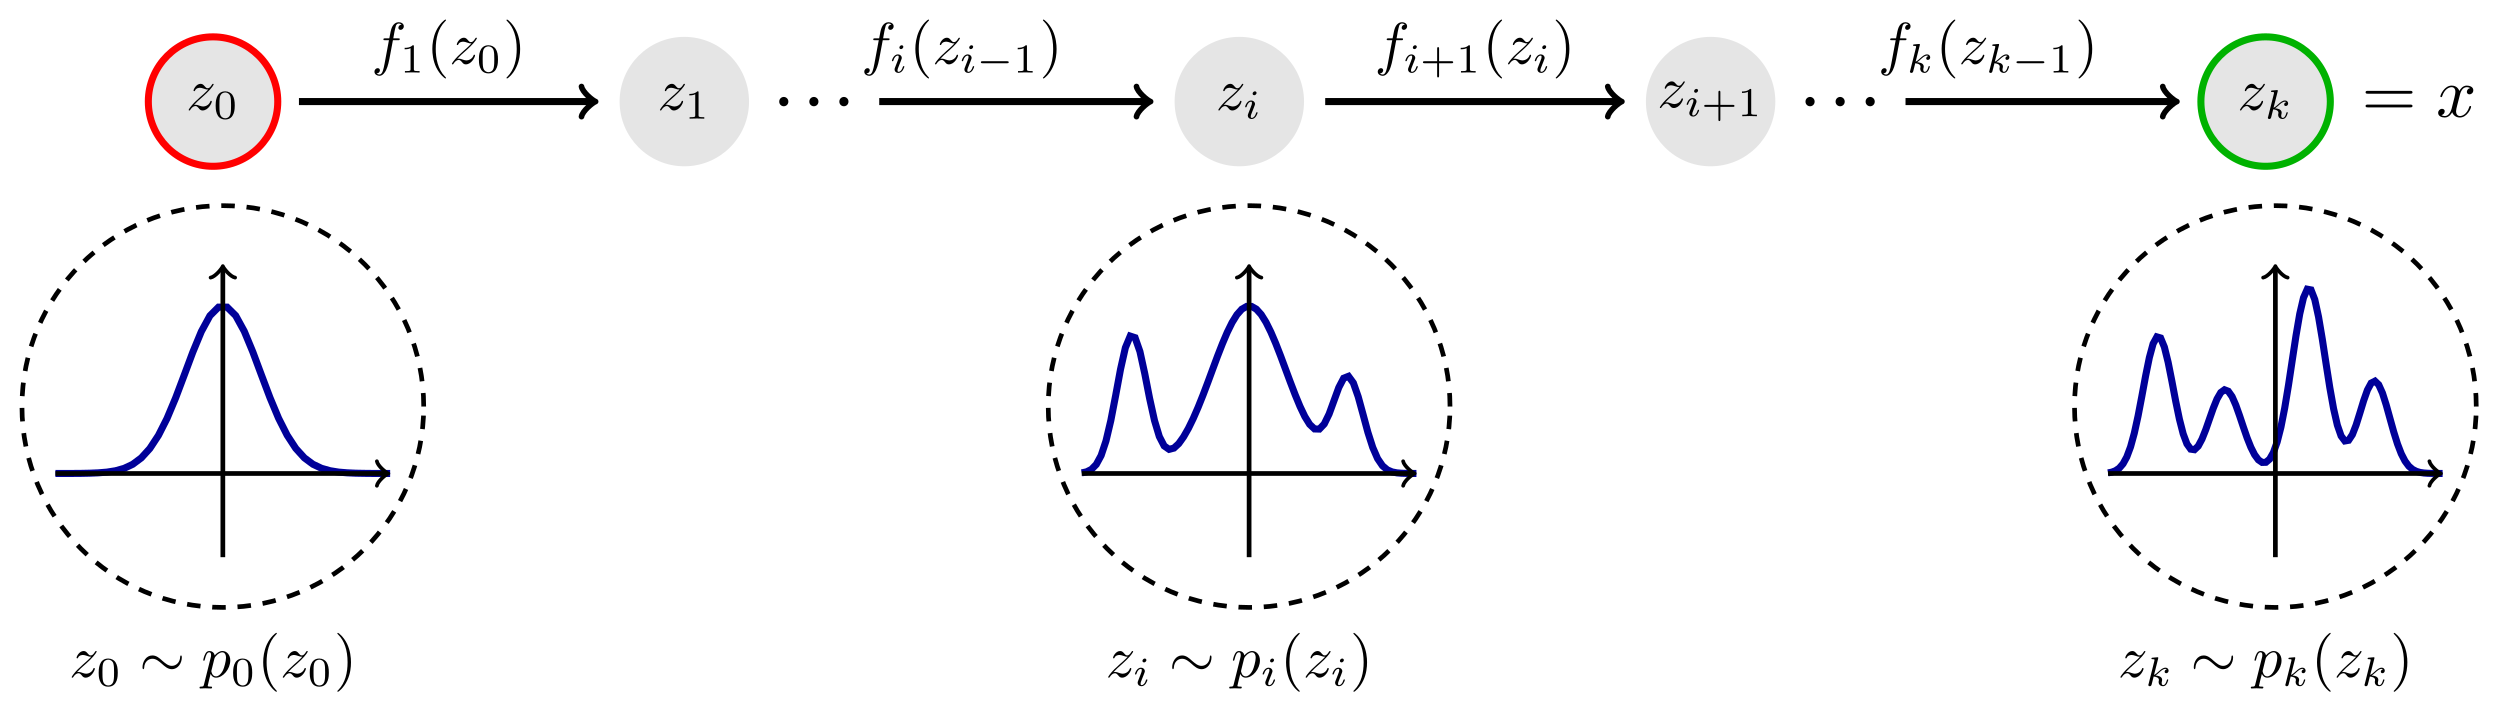
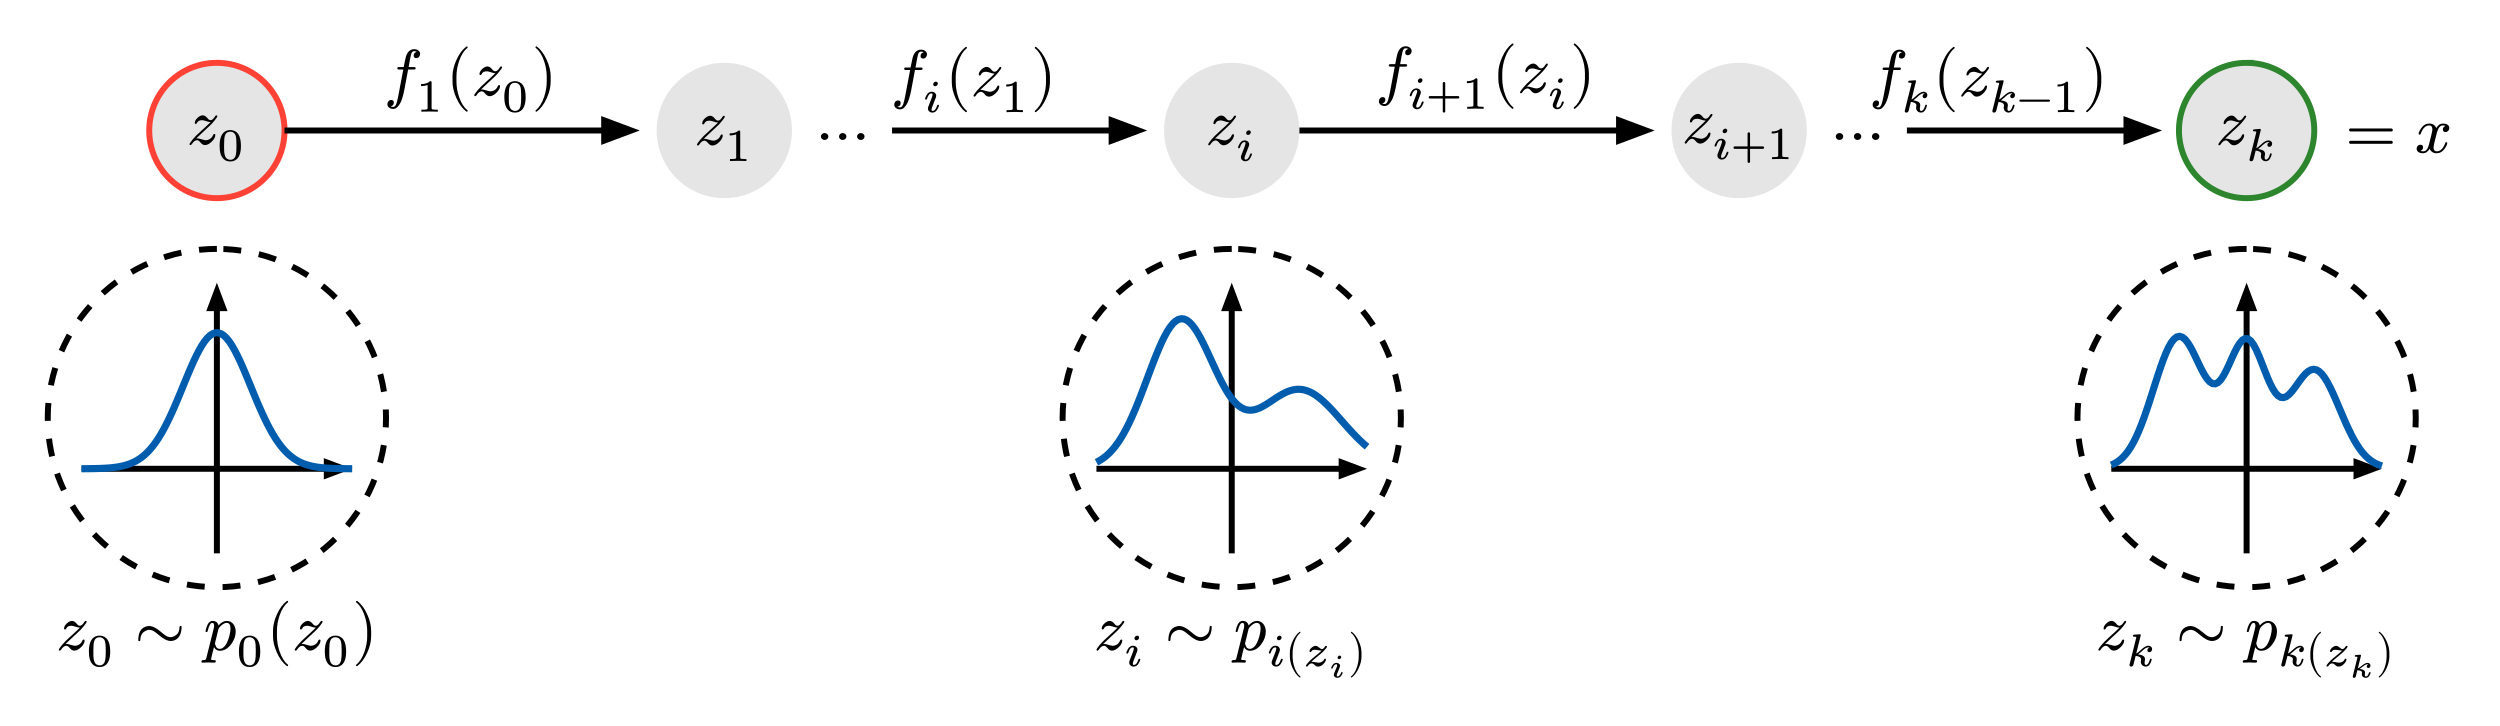
- <svg xmlns="http://www.w3.org/2000/svg" xmlns:xlink="http://www.w3.org/1999/xlink" height="160.609" viewBox="0 0 423.341 120.457" width="564.455">
-   <symbol id="a" overflow="visible">
-     <path d="m1.328-.828c.531-.578.828-.828 1.188-1.14 0 0 .609-.532.968-.891.954-.922 1.172-1.407 1.172-1.454 0-.093-.093-.093-.11-.093-.077 0-.093.015-.155.11-.297.484-.5.64-.735.64-.25 0-.36-.156-.515-.328-.188-.22-.36-.422-.688-.422-.75 0-1.203.922-1.203 1.14 0 .047.031.11.11.11.093 0 .109-.047.14-.11.188-.468.766-.468.844-.468.203 0 .39.062.625.14.406.156.515.156.765.156-.359.422-1.187 1.141-1.375 1.297l-.906.844c-.672.672-1.031 1.234-1.031 1.313 0 .093.11.093.125.093.078.001.093-.015.156-.125.235-.359.531-.625.86-.625.218 0 .328.094.578.375.156.22.343.375.625.375 1 0 1.578-1.265 1.578-1.53 0-.048-.047-.11-.125-.11-.094 0-.11.062-.14.14-.235.641-.876.829-1.204.829-.188 0-.375-.063-.578-.125-.344-.125-.5-.172-.703-.172-.016 0-.172 0-.266.03zm0 0" />
-   </symbol>
-   <symbol id="b" overflow="visible">
-     <path d="m3.656-3.984h.86c.203 0 .296 0 .296-.204 0-.109-.093-.109-.265-.109h-.828l.203-1.14c.047-.204.187-.907.25-1.032.078-.187.25-.343.469-.343.03 0 .296 0 .484.187a.557.557 0 0 0 -.547.531c0 .235.188.36.375.36.266 0 .547-.235.547-.61 0-.453-.453-.687-.86-.687-.343 0-.968.187-1.265 1.172-.063.203-.094.312-.328 1.562h-.688c-.203 0-.312 0-.312.188 0 .125.094.125.281.125h.656l-.734 3.937c-.188.969-.36 1.875-.875 1.875-.047 0-.281 0-.484-.187.468-.032.562-.391.562-.532 0-.234-.187-.359-.375-.359-.266 0-.547.234-.547.61 0 .437.438.687.844.687.547 0 .953-.594 1.125-.969.328-.625.547-1.828.563-1.906zm0 0" />
-   </symbol>
-   <symbol id="c" overflow="visible">
-     <path d="m.453 1.219c-.078.343-.11.406-.547.406-.11 0-.218 0-.218.188 0 .078.046.125.124.125.266 0 .563-.032.829-.032.343 0 .671.032 1 .032.046 0 .171 0 .171-.204 0-.109-.093-.109-.234-.109-.5 0-.5-.063-.5-.156 0-.125.422-1.75.484-2 .125.297.407.64.922.64 1.157 0 2.407-1.453 2.407-2.921 0-.938-.579-1.594-1.329-1.594-.5 0-.984.36-1.312.75-.094-.547-.531-.75-.89-.75-.47 0-.657.39-.735.562-.188.344-.313.938-.313.969 0 .11.094.11.11.11.11 0 .11-.016.172-.235.172-.703.375-1.188.734-1.188.172 0 .313.079.313.454 0 .234-.032.343-.079.515zm1.75-4.328c.063-.266.344-.547.516-.704.36-.296.64-.374.812-.374.39 0 .64.343.64.937s-.327 1.734-.515 2.11c-.344.702-.812 1.03-1.187 1.03-.656 0-.781-.828-.781-.89 0-.016 0-.031.03-.156zm0 0" />
-   </symbol>
-   <symbol id="d" overflow="visible">
-     <path d="m3.594-2.219c0-.765-.094-1.328-.406-1.812-.22-.313-.657-.594-1.204-.594-1.624 0-1.624 1.906-1.624 2.406s0 2.36 1.625 2.36c1.61 0 1.61-1.86 1.61-2.36zm-1.61 2.156c-.328 0-.75-.187-.89-.75-.094-.406-.094-.983-.094-1.5 0-.515 0-1.046.094-1.421.156-.547.593-.704.89-.704.375 0 .735.235.86.641.11.375.125.875.125 1.485 0 .515 0 1.03-.094 1.468-.14.64-.61.781-.89.781zm0 0" />
-   </symbol>
-   <symbol id="e" overflow="visible">
-     <path d="m2.328-4.438c0-.187 0-.187-.203-.187-.453.438-1.078.438-1.36.438v.25c.157 0 .626 0 1-.188v3.547c0 .234 0 .328-.687.328h-.266v.25c.125 0 .985-.031 1.235-.031.219 0 1.094.031 1.25.031v-.25h-.267c-.703 0-.703-.094-.703-.328zm0 0" />
-   </symbol>
-   <symbol id="f" overflow="visible">
-     <path d="m3.219-1.578h2.14c.094 0 .25 0 .25-.156 0-.188-.156-.188-.25-.188h-2.139v-2.14c0-.079 0-.25-.156-.25-.172 0-.172.156-.172.25v2.14h-2.142c-.094 0-.266 0-.266.172s.157.172.266.172h2.14v2.14c0 .094 0 .266.157.266.172 0 .172-.172.172-.265zm0 0" />
-   </symbol>
-   <symbol id="g" overflow="visible">
-     <path d="m3.297 2.39c0-.03 0-.046-.172-.218-1.234-1.25-1.563-3.14-1.563-4.672 0-1.734.375-3.469 1.61-4.703.125-.125.125-.14.125-.172 0-.078-.031-.11-.094-.11-.11 0-1 .688-1.594 1.954-.499 1.093-.625 2.203-.625 3.031 0 .781.11 1.984.657 3.125.609 1.219 1.453 1.875 1.562 1.875.063 0 .094-.031.094-.11zm0 0" />
-   </symbol>
-   <symbol id="h" overflow="visible">
-     <path d="m2.875-2.5c0-.766-.11-1.969-.656-3.11-.594-1.217-1.453-1.873-1.547-1.873a.107.107 0 0 0 -.11.109c0 .031 0 .047.188.234.984.985 1.547 2.563 1.547 4.641 0 1.719-.36 3.469-1.594 4.719-.14.125-.14.14-.14.172 0 .062.046.109.109.109.094 0 1-.688 1.578-1.953.516-1.094.625-2.203.625-3.047zm0 0" />
-   </symbol>
-   <symbol id="i" overflow="visible">
-     <path d="m2.266-4.36a.276.276 0 0 0 -.282-.265c-.187 0-.39.188-.39.39 0 .11.078.266.281.266.188 0 .39-.203.39-.39zm-1.422 3.549c-.031.091-.064.17-.064.295 0 .329.266.579.656.579.688 0 1-.954 1-1.063 0-.094-.093-.094-.109-.094-.094 0-.11.047-.14.125-.157.563-.454.844-.735.844-.14 0-.172-.094-.172-.25s.047-.281.11-.438c.078-.187.156-.375.218-.562.063-.172.329-.797.344-.89a.5.5 0 0 0 .048-.221c0-.328-.281-.593-.656-.593-.704.001-1.016.954-1.016 1.079 0 .078.094.078.125.078.094 0 .094-.031.125-.11.172-.593.485-.843.735-.843.109 0 .171.047.171.234 0 .172-.03.266-.203.704zm0 0" />
-   </symbol>
-   <symbol id="j" overflow="visible">
-     <path d="m2.188-4.625c0-.016.015-.11.015-.11 0-.046-.015-.109-.11-.109-.14 0-.718.063-.89.078-.047 0-.156.016-.156.157 0 .093.11.093.187.093.329 0 .329.063.329.11s-.016.093-.016.156l-.984 3.938c-.047.124-.047.14-.047.156 0 .11.093.218.25.218.187 0 .265-.124.312-.28.016-.032.313-1.266.344-1.36.5.047.89.219.89.578 0 .031 0 .063-.015.14-.031.094-.031.141-.031.22 0 .484.406.703.75.703.671 0 .875-1.047.875-1.063 0-.094-.079-.094-.11-.094-.094 0-.11.047-.14.172-.079.297-.266.797-.61.797-.187 0-.25-.172-.25-.36 0-.124 0-.14.047-.312a.724.724 0 0 0 .031-.219c0-.625-.828-.718-1.125-.734.204-.125.454-.36.579-.469.359-.328.703-.656 1.093-.656.078 0 .172.016.235.094a.396.396 0 0 0 -.36.39c0 .141.11.25.266.25.203 0 .406-.156.406-.437a.5.5 0 0 0 -.531-.5c-.406 0-.766.297-1.125.625-.297.265-.516.484-.813.61zm0 0" />
-   </symbol>
-   <symbol id="k" overflow="visible">
-     <path d="m2.36-.781a.784.784 0 0 0 -.782-.781.78.78 0 0 0 -.766.78.774.774 0 1 0 1.547 0zm0 0" />
-   </symbol>
-   <symbol id="l" overflow="visible">
-     <path d="m5.188-1.578c.109 0 .28 0 .28-.156 0-.188-.171-.188-.28-.188h-4.158c-.11 0-.281 0-.281.172s.156.172.281.172zm0 0" />
-   </symbol>
-   <symbol id="m" overflow="visible">
-     <path d="m8.219-3.906c.172 0 .406 0 .406-.235 0-.25-.234-.25-.406-.25h-7.156c-.172 0-.391 0-.391.25 0 .235.219.235.406.235zm0 2.312c.172 0 .406 0 .406-.234s-.234-.234-.406-.234h-7.14c-.188 0-.407 0-.407.234s.219.234.39.234zm0 0" />
-   </symbol>
-   <symbol id="n" overflow="visible">
-     <path d="m4-3.61c.063-.312.344-1.406 1.172-1.406.062 0 .344 0 .594.157a.678.678 0 0 0 -.563.64c0 .188.125.422.453.422.266 0 .64-.219.64-.703 0-.61-.702-.781-1.109-.781-.687 0-1.109.625-1.25.906-.296-.781-.953-.906-1.296-.906-1.235 0-1.922 1.547-1.922 1.843 0 .11.125.11.14.11.094 0 .125-.016.157-.125.406-1.266 1.203-1.563 1.609-1.563.219 0 .64.11.64.797 0 .375-.203 1.172-.64 2.844-.203.734-.61 1.25-1.14 1.25-.079 0-.344 0-.594-.156.296-.063.562-.313.562-.656 0-.313-.266-.407-.453-.407-.36 0-.656.297-.656.688 0 .547.594.781 1.125.781.797 0 1.218-.828 1.25-.906.156.453.578.906 1.297.906 1.234 0 1.906-1.531 1.906-1.828 0-.125-.094-.125-.14-.125-.11 0-.126.047-.157.125-.39 1.281-1.203 1.578-1.578 1.578-.469 0-.672-.39-.672-.797 0-.265.078-.531.203-1.047zm0 0" />
-   </symbol>
-   <symbol id="o" overflow="visible">
-     <path d="m7.203-3.328c0-.219-.062-.328-.14-.328-.047 0-.141.078-.141.265-.047.954-.703 1.5-1.406 1.5-.625 0-1.094-.421-1.594-.843-.5-.47-1.016-.922-1.703-.922-1.078 0-1.672 1.094-1.672 2 0 .328.125.328.14.328.11 0 .141-.203.141-.234.047-1.094.781-1.532 1.39-1.532.626 0 1.11.422 1.595.844.515.469 1.03.922 1.703.922 1.093 0 1.687-1.094 1.687-2zm0 0" />
-   </symbol>
-   <clipPath id="p">
-     <path d="m340 23h83.34v92h-83.34zm0 0" />
-   </clipPath>
-   <clipPath id="q">
-     <path d="m340 32h83.34v66h-83.34zm0 0" />
-   </clipPath>
-   <path d="m10.96.002c0 6.05-4.906 10.957-10.96 10.957-6.052 0-10.958-4.906-10.958-10.957 0-6.055 4.906-10.962 10.958-10.962 6.054 0 10.96 4.907 10.96 10.96zm0 0" fill="#e5e5e5" stroke="#f00" stroke-miterlimit="10" stroke-width="1.196" transform="matrix(1 0 0 -1 36.075 17.201)" />
-   <use x="31.523" xlink:href="#a" y="18.599" />
-   <use x="36.157" xlink:href="#d" y="20.093" />
-   <path d="m126.84 17.2c0-6.052-4.906-10.958-10.957-10.958-6.055 0-10.961 4.906-10.961 10.957 0 6.055 4.906 10.961 10.96 10.961 6.052 0 10.958-4.906 10.958-10.96zm0 0" fill="#e5e5e5" />
-   <use x="111.33" xlink:href="#a" y="18.599" />
-   <use x="115.963" xlink:href="#e" y="20.093" />
-   <path d="m14.546.002h49.758" fill="none" stroke="#000" stroke-miterlimit="10" stroke-width="1.196" transform="matrix(1 0 0 -1 36.075 17.201)" />
-   <path d="m-1.911 2.549c.156-.953 1.91-2.391 2.39-2.547-.479-.16-2.234-1.598-2.389-2.552" style="fill:none;stroke-width:.956;stroke-linecap:round;stroke-linejoin:round;stroke:#000;stroke-miterlimit:10" transform="matrix(1 0 0 -1 100.38 17.201)" />
-   <use x="62.879" xlink:href="#b" y="10.792" />
-   <use x="67.756" xlink:href="#e" y="12.287" />
-   <use x="72.226" xlink:href="#g" y="10.792" />
-   <use x="76.1" xlink:href="#a" y="10.792" />
-   <use x="80.733" xlink:href="#d" y="12.287" />
-   <use x="85.202" xlink:href="#h" y="10.792" />
-   <path d="m220.82 17.2c0-6.052-4.906-10.958-10.957-10.958-6.054 0-10.96 4.906-10.96 10.957 0 6.055 4.906 10.961 10.96 10.961 6.051 0 10.957-4.906 10.957-10.96zm0 0" fill="#e5e5e5" />
-   <use x="205.885" xlink:href="#a" y="18.599" />
-   <use x="210.518" xlink:href="#i" y="20.093" />
-   <path d="m300.629 17.2c0-6.052-4.906-10.958-10.957-10.958-6.055 0-10.961 4.906-10.961 10.957 0 6.055 4.906 10.961 10.96 10.961 6.052 0 10.958-4.906 10.958-10.96zm0 0" fill="#e5e5e5" />
-   <use x="280.648" xlink:href="#a" y="18.184" />
-   <use x="285.281" xlink:href="#i" y="19.678" />
-   <g>
-     <use x="288.1" xlink:href="#f" y="19.678" />
-     <use x="294.216" xlink:href="#e" y="19.678" />
-   </g>
-   <path d="m188.331.002h49.762" fill="none" stroke="#000" stroke-miterlimit="10" stroke-width="1.196" transform="matrix(1 0 0 -1 36.075 17.201)" />
-   <path d="m-1.914 2.549c.16-.953 1.914-2.391 2.39-2.547-.476-.16-2.229-1.598-2.389-2.552" style="fill:none;stroke-width:.956;stroke-linecap:round;stroke-linejoin:round;stroke:#000;stroke-miterlimit:10" transform="matrix(1 0 0 -1 274.168 17.201)" />
-   <use x="232.773" xlink:href="#b" y="10.792" />
-   <use x="237.651" xlink:href="#i" y="12.287" />
-   <g>
-     <use x="240.469" xlink:href="#f" y="12.287" />
-     <use x="246.585" xlink:href="#e" y="12.287" />
-   </g>
-   <use x="251.055" xlink:href="#g" y="10.792" />
-   <use x="254.929" xlink:href="#a" y="10.792" />
-   <use x="259.562" xlink:href="#i" y="12.287" />
-   <use x="262.879" xlink:href="#h" y="10.792" />
-   <path d="m112.812.002h45.472" fill="none" stroke="#000" stroke-miterlimit="10" stroke-width="1.196" transform="matrix(1 0 0 -1 36.075 17.201)" />
-   <path d="m-1.912 2.549c.16-.953 1.91-2.391 2.39-2.547-.48-.16-2.23-1.598-2.39-2.551" style="fill:none;stroke-width:.956;stroke-linecap:round;stroke-linejoin:round;stroke:#000;stroke-miterlimit:10" transform="matrix(1 0 0 -1 194.361 17.201)" />
-   <use x="131.138" xlink:href="#k" y="17.976" />
-   <use x="136.233" xlink:href="#k" y="17.976" />
-   <use x="141.318" xlink:href="#k" y="17.976" />
-   <use x="145.825" xlink:href="#b" y="10.792" />
-   <use x="150.703" xlink:href="#i" y="12.287" />
-   <use x="154.019" xlink:href="#g" y="10.792" />
-   <use x="157.894" xlink:href="#a" y="10.792" />
-   <use x="162.527" xlink:href="#i" y="12.287" />
-   <use x="165.346" xlink:href="#l" y="12.287" />
-   <use x="171.572" xlink:href="#e" y="12.287" />
-   <use x="176.042" xlink:href="#h" y="10.792" />
-   <path d="m358.534.002c0 6.05-4.906 10.957-10.957 10.957-6.054 0-10.96-4.906-10.96-10.957 0-6.055 4.906-10.961 10.96-10.961 6.051 0 10.957 4.906 10.957 10.96zm0 0" fill="#e5e5e5" stroke="#00b200" stroke-miterlimit="10" stroke-width="1.196" transform="matrix(1 0 0 -1 36.075 17.201)" />
-   <use x="378.878" xlink:href="#a" y="18.599" />
-   <use x="383.512" xlink:href="#j" y="20.093" />
-   <path d="m286.6.002h45.473" fill="none" stroke="#000" stroke-miterlimit="10" stroke-width="1.196" transform="matrix(1 0 0 -1 36.075 17.201)" />
-   <path d="m-1.915 2.549c.16-.953 1.915-2.391 2.395-2.547-.48-.16-2.234-1.598-2.395-2.552" style="fill:none;stroke-width:.956;stroke-linecap:round;stroke-linejoin:round;stroke:#000;stroke-miterlimit:10" transform="matrix(1 0 0 -1 368.149 17.201)" />
-   <use x="304.924" xlink:href="#k" y="17.976" />
-   <use x="310.019" xlink:href="#k" y="17.976" />
-   <use x="315.104" xlink:href="#k" y="17.976" />
-   <use x="318.026" xlink:href="#b" y="10.792" />
-   <use x="322.903" xlink:href="#j" y="12.287" />
-   <use x="327.805" xlink:href="#g" y="10.792" />
-   <use x="331.679" xlink:href="#a" y="10.792" />
-   <use x="336.313" xlink:href="#j" y="12.287" />
-   <use x="340.716" xlink:href="#l" y="12.287" />
-   <use x="346.943" xlink:href="#e" y="12.287" />
-   <use x="351.412" xlink:href="#h" y="10.792" />
-   <use x="399.904" xlink:href="#m" y="19.775" />
-   <use x="412.524" xlink:href="#n" y="19.775" />
-   <g fill="none" stroke-miterlimit="10">
-     <path d="m34.015 11.34c0 18.785-15.227 34.016-34.016 34.016-18.785 0-34.015-15.23-34.015-34.016 0-18.789 15.23-34.02 34.015-34.02 18.79 0 34.016 15.231 34.016 34.02zm0 0" stroke="#000" stroke-dasharray="2.291 1.993" stroke-width=".797" transform="matrix(1 0 0 -1 37.735 80.18)" />
-     <path d="m-28.348 0h1.453l1.453.008 1.457.012 1.453.031 1.453.063 1.453.12 1.454.231 1.453.406 1.453.684 1.453 1.082 1.453 1.598 1.453 2.215 1.453 2.87 1.454 3.466 1.453 3.848 1.454 3.895 1.453 3.515 1.453 2.672 1.453 1.453 1.453.004 1.453-1.437 1.457-2.66 1.453-3.508 1.454-3.899 1.453-3.847 1.451-3.472 1.453-2.874 1.453-2.223 1.454-1.603 1.453-1.082 1.453-.688 1.454-.41 1.453-.234 1.453-.121 1.453-.065 1.453-.027 1.453-.016 2.906-.007" stroke="#009" stroke-width="1.196" transform="matrix(1 0 0 -1 37.735 80.18)" />
-     <path d="m-28.348 0h55.988" stroke="#000" stroke-width=".797" transform="matrix(1 0 0 -1 37.735 80.18)" />
-     <path d="m-1.554 2.07c.129-.776 1.554-1.94 1.941-2.07-.386-.129-1.812-1.297-1.941-2.074" stroke="#000" stroke-linecap="round" stroke-linejoin="round" stroke-width=".638" transform="matrix(1 0 0 -1 65.374 80.18)" />
-     <path d="m0-14.172v48.899" stroke="#000" stroke-width=".797" transform="matrix(1 0 0 -1 37.735 80.18)" />
-     <path d="m-1.554 2.07c.129-.775 1.555-1.94 1.941-2.07-.386-.128-1.812-1.296-1.94-2.074" stroke="#000" stroke-linecap="round" stroke-linejoin="round" stroke-width=".638" transform="matrix(0 -1 -1 0 37.735 45.454)" />
-   </g>
-   <use x="11.715" xlink:href="#a" y="114.646" />
-   <use x="16.348" xlink:href="#d" y="116.14" />
-   <use x="23.585" xlink:href="#o" y="114.646" />
-   <use x="34.101" xlink:href="#c" y="114.646" />
-   <use x="39.114" xlink:href="#d" y="116.14" />
-   <use x="43.583" xlink:href="#g" y="114.646" />
-   <use x="47.457" xlink:href="#a" y="114.646" />
-   <use x="52.09" xlink:href="#d" y="116.14" />
-   <use x="56.56" xlink:href="#h" y="114.646" />
-   <path d="m34.018 11.34c0 18.785-15.23 34.016-34.02 34.016-18.785 0-34.015-15.23-34.015-34.016 0-18.789 15.23-34.02 34.016-34.02 18.789 0 34.02 15.231 34.02 34.02zm0 0" fill="none" stroke="#000" stroke-dasharray="2.291 1.993" stroke-miterlimit="10" stroke-width=".797" transform="matrix(1 0 0 -1 211.521 80.18)" />
-   <path d="m-28.345.106.82.176.82.41.82.836.825 1.52.82 2.456.82 3.465.825 4.262.82 4.422.82 3.648.82 1.969.825-.27.82-2.347.82-3.754.82-4.184.825-3.734.82-2.727.82-1.586.825-.578.82.207.82.758.82 1.145.825 1.445.82 1.683.82 1.887.821 2.05.824 2.173.82 2.219.82 2.207.825 2.109.82 1.93.82 1.664.821 1.328.824.926.82.472.82.004.825-.469.82-.91.82-1.316.821-1.66.824-1.926.82-2.106.82-2.207.821-2.21.824-2.145.82-1.984.821-1.723.824-1.332.82-.766.82-.023.821.86.824 1.69 1.641 4.493.82 1.57.825.328.82-1.117.82-2.34.824-3.008.82-3.03.821-2.563.82-1.883.825-1.211.82-.691.82-.352.824-.16.82-.067.821-.023.82-.016h.825" fill="none" stroke="#009" stroke-miterlimit="10" stroke-width="1.196" transform="matrix(1 0 0 -1 211.521 80.18)" />
-   <path d="m-28.345 0h55.984" fill="none" stroke="#000" stroke-miterlimit="10" stroke-width=".797" transform="matrix(1 0 0 -1 211.521 80.18)" />
-   <path d="m-1.555 2.07c.129-.776 1.555-1.94 1.945-2.07-.39-.129-1.816-1.297-1.945-2.074" style="fill:none;stroke-width:.638;stroke-linecap:round;stroke-linejoin:round;stroke:#000;stroke-miterlimit:10" transform="matrix(1 0 0 -1 239.16 80.18)" />
-   <path d="m-.001-14.172v48.899" fill="none" stroke="#000" stroke-miterlimit="10" stroke-width=".797" transform="matrix(1 0 0 -1 211.521 80.18)" />
-   <path d="m-1.554 2.072c.129-.778 1.555-1.942 1.941-2.07-.386-.133-1.812-1.297-1.94-2.075" style="fill:none;stroke-width:.638;stroke-linecap:round;stroke-linejoin:round;stroke:#000;stroke-miterlimit:10" transform="matrix(0 -1 -1 0 211.521 45.454)" />
-   <use x="187.23" xlink:href="#a" y="114.646" />
-   <use x="191.863" xlink:href="#i" y="116.14" />
-   <use x="197.947" xlink:href="#o" y="114.646" />
-   <use x="208.463" xlink:href="#c" y="114.646" />
-   <use x="213.475" xlink:href="#i" y="116.14" />
-   <use x="216.792" xlink:href="#g" y="114.646" />
-   <use x="220.667" xlink:href="#a" y="114.646" />
-   <use x="225.3" xlink:href="#i" y="116.14" />
-   <use x="228.617" xlink:href="#h" y="114.646" />
-   <g clip-path="url(#p)">
-     <path d="m34.014 11.34c0 18.785-15.226 34.016-34.015 34.016-18.785 0-34.016-15.23-34.016-34.016 0-18.789 15.23-34.02 34.016-34.02 18.789 0 34.015 15.231 34.015 34.02zm0 0" fill="none" stroke="#000" stroke-dasharray="2.291 1.993" stroke-miterlimit="10" stroke-width=".797" transform="matrix(1 0 0 -1 385.306 80.18)" />
-   </g>
-   <g clip-path="url(#q)">
-     <path d="m-28.345.106.637.12.636.243.637.434.637.738.637 1.164.636 1.707.637 2.324.637 2.91.636 3.329.637 3.437.637 3.121.633 2.34.636 1.16.637-.187.637-1.532.637-2.582.636-3.199.637-3.36.637-3.073.636-2.485.637-1.707.637-.887.637-.093.636.605.637 1.188.637 1.597.636 1.82.637 1.81.637 1.57.637 1.097.636.461.637-.246.637-.902.636-1.446.637-1.793.637-1.906.637-1.84.636-1.601.637-1.262.637-.867.636-.438.637.02.637.539.637 1.121.636 1.79.637 2.507.637 3.23.637 3.844.636 4.207.637 4.176.637 3.715.636 2.742.637 1.445.637-.12.637-1.634.636-2.925.637-3.778.637-4.156.636-4.066.637-3.555.637-2.781.637-1.84.636-.848.637.113.637.961.636 1.633.637 2.035.637 2.086.637 1.801.636 1.176.637.328.637-.606.636-1.414.637-2.011.637-2.297.637-2.278.636-2.03.637-1.66.637-1.24.637-.859.636-.55.637-.328.637-.188.636-.094.637-.047.637-.023 1.273-.016h.637" fill="none" stroke="#009" stroke-miterlimit="10" stroke-width="1.196" transform="matrix(1 0 0 -1 385.306 80.18)" />
-   </g>
-   <path d="m-28.345 0h55.984" fill="none" stroke="#000" stroke-miterlimit="10" stroke-width=".797" transform="matrix(1 0 0 -1 385.306 80.18)" />
-   <path d="m-1.555 2.07c.13-.776 1.555-1.94 1.942-2.07-.387-.129-1.813-1.297-1.942-2.074" style="fill:none;stroke-width:.638;stroke-linecap:round;stroke-linejoin:round;stroke:#000;stroke-miterlimit:10" transform="matrix(1 0 0 -1 412.945 80.18)" />
-   <path d="m-.001-14.172v48.899" fill="none" stroke="#000" stroke-miterlimit="10" stroke-width=".797" transform="matrix(1 0 0 -1 385.306 80.18)" />
-   <path d="m-1.554 2.072c.129-.778 1.555-1.942 1.941-2.07-.386-.13-1.812-1.298-1.94-2.075" style="fill:none;stroke-width:.638;stroke-linecap:round;stroke-linejoin:round;stroke:#000;stroke-miterlimit:10" transform="matrix(0 -1 -1 0 385.306 45.454)" />
-   <use x="358.638" xlink:href="#a" y="114.646" />
-   <use x="363.271" xlink:href="#j" y="116.14" />
-   <use x="370.94" xlink:href="#o" y="114.646" />
-   <use x="381.456" xlink:href="#c" y="114.646" />
-   <use x="386.469" xlink:href="#j" y="116.14" />
-   <use x="391.37" xlink:href="#g" y="114.646" />
-   <use x="395.245" xlink:href="#a" y="114.646" />
-   <use x="399.878" xlink:href="#j" y="116.14" />
-   <use x="404.78" xlink:href="#h" y="114.646" />
+ <svg xmlns="http://www.w3.org/2000/svg" xmlns:xlink="http://www.w3.org/1999/xlink" width="558.625" height="162.129" viewBox="0 0 418.969 121.597">
+   <path fill="#aaaaaa4c" stroke="#ff4136" d="M36.346 10.53c-6.256 0-11.338 5.083-11.338 11.34s5.082 11.338 11.338 11.338c6.257 0 11.339-5.082 11.339-11.339 0-6.256-5.082-11.338-11.339-11.338Z" />
+   <path fill="none" d="M31.29 16.677h10.113v10.384H31.29z" />
+   <use xlink:href="#a" transform="matrix(1 0 0 -1 31.29 24.19)" />
+   <use xlink:href="#b" transform="matrix(1 0 0 -1 36.405 26.907)" />
+   <path fill="#aaaaaa4c" d="M121.386 10.53c-6.257 0-11.339 5.083-11.339 11.34s5.082 11.338 11.339 11.338c6.256 0 11.338-5.082 11.338-11.339 0-6.256-5.082-11.338-11.338-11.338" />
+   <path fill="none" d="M116.33 16.754h10.112v10.23H116.33z" />
+   <use xlink:href="#a" transform="matrix(1 0 0 -1 116.33 24.267)" />
+   <use xlink:href="#c" transform="matrix(1 0 0 -1 121.445 26.984)" />
+   <path fill="#aaaaaa4c" d="M206.425 10.53c-6.256 0-11.338 5.083-11.338 11.34s5.082 11.338 11.338 11.338c6.257 0 11.339-5.082 11.339-11.339 0-6.256-5.082-11.338-11.339-11.338" />
+   <path fill="none" d="M202.004 16.716h8.842v10.307h-8.842z" />
+   <use xlink:href="#a" transform="matrix(1 0 0 -1 202.004 24.229)" />
+   <use xlink:href="#d" transform="matrix(1 0 0 -1 207.12 26.946)" />
+   <path fill="#aaaaaa4c" d="M291.465 10.53c-6.257 0-11.339 5.083-11.339 11.34s5.082 11.338 11.339 11.338c6.256 0 11.338-5.082 11.338-11.339 0-6.256-5.082-11.338-11.338-11.338" />
+   <path fill="none" d="M281.858 16.435h19.213v10.869h-19.213z" />
+   <use xlink:href="#a" transform="matrix(1 0 0 -1 281.858 23.948)" />
+   <use xlink:href="#d" transform="matrix(1 0 0 -1 286.973 26.665)" />
+   <use xlink:href="#e" transform="matrix(1 0 0 -1 290.084 26.665)" />
+   <use xlink:href="#c" transform="matrix(1 0 0 -1 296.074 26.665)" />
+   <path fill="#aaaaaa4c" stroke="#2d862d" d="M376.504 10.53c-6.257 0-11.339 5.083-11.339 11.34s5.082 11.338 11.339 11.338c6.256 0 11.339-5.082 11.339-11.339 0-6.256-5.083-11.338-11.34-11.338Z" />
+   <path fill="none" d="M371.301 16.716h10.405v10.307h-10.405z" />
+   <use xlink:href="#a" transform="matrix(1 0 0 -1 371.301 24.229)" />
+   <use xlink:href="#f" transform="matrix(1 0 0 -1 376.416 26.946)" />
+   <path fill="none" d="M132.96 14.113h16.536v15.513H132.96z" />
+   <use xlink:href="#g" transform="matrix(1 0 0 -1 136.96 25.626)" />
+   <path fill="none" d="M303.04 14.113h16.535v15.513H303.04z" />
+   <use xlink:href="#g" transform="matrix(1 0 0 -1 307.04 25.626)" />
+   <path fill="none" d="M393.063 18.052h17.906v7.634h-17.906z" />
+   <use xlink:href="#h" transform="matrix(1 0 0 -1 393.063 25.565)" />
+   <use xlink:href="#i" transform="matrix(1 0 0 -1 404.677 25.565)" />
+   <path fill="none" stroke="#000" d="M47.685 21.87h53.568" />
+   <path stroke="#000" d="m105.789 21.869-4.536 1.7v-3.4z" />
+   <path fill="none" d="M64.337 8.485h29.058V21.87H64.337z" />
+   <use xlink:href="#j" transform="matrix(1 0 0 -1 64.337 15.998)" />
+   <use xlink:href="#c" transform="matrix(1 0 0 -1 69.727 18.715)" />
+   <use xlink:href="#k" transform="matrix(1 0 0 -1 74.725 15.998)" />
+   <use xlink:href="#a" transform="matrix(1 0 0 -1 79.004 15.998)" />
+   <use xlink:href="#b" transform="matrix(1 0 0 -1 84.119 18.715)" />
+   <use xlink:href="#l" transform="matrix(1 0 0 -1 89.116 15.998)" />
+   <path fill="none" stroke="#000" d="M149.496 21.87h36.797" />
+   <path stroke="#000" d="m190.828 21.869-4.535 1.7v-3.4z" />
+   <path fill="none" d="M149.28 8.562h27.787V21.87H149.28z" />
+   <use xlink:href="#j" transform="matrix(1 0 0 -1 149.28 16.075)" />
+   <use xlink:href="#d" transform="matrix(1 0 0 -1 154.67 18.792)" />
+   <use xlink:href="#k" transform="matrix(1 0 0 -1 158.397 16.075)" />
+   <use xlink:href="#a" transform="matrix(1 0 0 -1 162.676 16.075)" />
+   <use xlink:href="#c" transform="matrix(1 0 0 -1 167.79 18.792)" />
+   <use xlink:href="#l" transform="matrix(1 0 0 -1 172.788 16.075)" />
+   <path fill="none" stroke="#000" d="M217.764 21.87h53.568" />
+   <path stroke="#000" d="m275.867 21.869-4.535 1.7v-3.4z" />
+   <path fill="none" d="M230.5 8h36.89v13.87H230.5z" />
+   <use xlink:href="#j" transform="matrix(1 0 0 -1 230.5 15.513)" />
+   <use xlink:href="#d" transform="matrix(1 0 0 -1 235.89 18.23)" />
+   <use xlink:href="#e" transform="matrix(1 0 0 -1 239.001 18.23)" />
+   <use xlink:href="#c" transform="matrix(1 0 0 -1 244.992 18.23)" />
+   <use xlink:href="#k" transform="matrix(1 0 0 -1 249.99 15.513)" />
+   <use xlink:href="#a" transform="matrix(1 0 0 -1 254.268 15.513)" />
+   <use xlink:href="#d" transform="matrix(1 0 0 -1 259.383 18.23)" />
+   <use xlink:href="#l" transform="matrix(1 0 0 -1 263.11 15.513)" />
+   <path fill="none" stroke="#000" d="M319.575 21.87h36.796" />
+   <path stroke="#000" d="m360.907 21.869-4.536 1.7v-3.4z" />
+   <path fill="none" d="M313.245 8.562h40.015V21.87h-40.015z" />
+   <use xlink:href="#j" transform="matrix(1 0 0 -1 313.245 16.075)" />
+   <use xlink:href="#f" transform="matrix(1 0 0 -1 318.635 18.792)" />
+   <use xlink:href="#k" transform="matrix(1 0 0 -1 323.925 16.075)" />
+   <use xlink:href="#a" transform="matrix(1 0 0 -1 328.204 16.075)" />
+   <use xlink:href="#f" transform="matrix(1 0 0 -1 333.319 18.792)" />
+   <use xlink:href="#m" transform="matrix(1 0 0 -1 337.993 18.792)" />
+   <use xlink:href="#c" transform="matrix(1 0 0 -1 343.983 18.792)" />
+   <use xlink:href="#l" transform="matrix(1 0 0 -1 348.98 16.075)" />
+   <path fill="none" stroke="#000" stroke-dasharray="3 3" d="M36.346 41.712C20.706 41.712 8 54.417 8 70.058s12.705 28.347 28.346 28.347 28.347-12.706 28.347-28.347-12.705-28.346-28.347-28.346Z" />
+   <path fill="none" stroke="#000" d="M13.67 78.562h41.095" />
+   <path stroke="#000" d="m57.6 78.562-2.835 1.063v-2.126z" />
+   <path fill="none" stroke="#000" d="M36.346 92.735V51.64" />
+   <path stroke="#000" d="m36.346 48.805 1.063 2.835h-2.126z" />
+   <path fill="none" stroke="#005dae" stroke-width="1.2" d="m13.67 78.555.457-.004.459-.003.458-.006.458-.006.458-.01.458-.011.458-.016.458-.02.458-.025.459-.032.458-.04.458-.051.458-.063.458-.078.458-.096.458-.116.458-.141.459-.168.458-.2.458-.238.458-.277.458-.323.458-.372.458-.426.458-.484.459-.545.458-.61.458-.674.458-.74.458-.808.458-.87.458-.93.458-.986.459-1.032.458-1.071.458-1.1.458-1.114.458-1.116.458-1.103.458-1.073.458-1.028.459-.966.458-.888.458-.794.458-.686.458-.565.458-.433.458-.294.458-.148h.459l.458.148.458.294.458.433.458.565.458.686.458.794.458.888.459.966.458 1.028.458 1.073.458 1.103.458 1.116.458 1.115.458 1.099.458 1.07.459 1.033.458.985.458.93.458.871.458.807.458.741.458.675.458.609.459.545.458.484.458.426.458.372.458.323.458.277.458.237.458.2.459.169.458.14.458.117.458.096.458.078.458.063.458.05.458.041.459.032.458.026.458.02.458.015.458.012.458.009.458.006.458.006.458.003.459.003" />
+   <path fill="none" d="M9.383 98.405H63.31v13.384H9.383z" />
+   <use xlink:href="#a" transform="matrix(1 0 0 -1 9.383 108.918)" />
+   <use xlink:href="#b" transform="matrix(1 0 0 -1 14.498 111.635)" />
+   <use xlink:href="#n" transform="matrix(1 0 0 -1 22.55 108.918)" />
+   <use xlink:href="#o" transform="matrix(1 0 0 -1 34.11 108.918)" />
+   <use xlink:href="#b" transform="matrix(1 0 0 -1 39.642 111.635)" />
+   <use xlink:href="#k" transform="matrix(1 0 0 -1 44.64 108.918)" />
+   <use xlink:href="#a" transform="matrix(1 0 0 -1 48.919 108.918)" />
+   <use xlink:href="#b" transform="matrix(1 0 0 -1 54.034 111.635)" />
+   <use xlink:href="#l" transform="matrix(1 0 0 -1 59.031 108.918)" />
+   <path fill="none" stroke="#000" stroke-dasharray="3 3" d="M206.425 41.712c-15.64 0-28.346 12.705-28.346 28.346s12.705 28.347 28.346 28.347 28.347-12.706 28.347-28.347-12.706-28.346-28.347-28.346Z" />
+   <path fill="none" stroke="#000" d="M183.748 78.562h41.096" />
+   <path stroke="#000" d="m227.678 78.562-2.834 1.063v-2.126z" />
+   <path fill="none" stroke="#000" d="M206.425 92.735V51.64" />
+   <path stroke="#000" d="m206.425 48.805 1.063 2.835h-2.126z" />
+   <path fill="none" stroke="#005dae" stroke-width="1.2" d="m183.748 77.469.458-.24.458-.283.458-.33.459-.382.458-.439.458-.5.458-.565.458-.634.458-.705.458-.777.458-.85.459-.92.458-.989.458-1.05.458-1.107.458-1.154.458-1.19.458-1.214.458-1.224.459-1.217.458-1.194.458-1.155.458-1.096.458-1.021.458-.928.458-.82.458-.699.459-.564.458-.42.458-.27.458-.115.458.04.458.19.458.337.458.474.459.598.458.71.458.804.458.882.458.94.458.978.458.998.458.999.459.982.458.948.458.9.458.838.458.766.458.685.458.597.458.506.459.412.458.32.458.227.458.14.458.058.458-.017.458-.086.458-.145.459-.195.458-.236.458-.268.458-.29.458-.302.458-.305.458-.3.458-.285.459-.264.458-.237.458-.202.458-.163.458-.12.458-.072.458-.022.458.028.458.08.459.132.458.182.458.232.458.278.458.322.458.362.458.398.458.43.459.457.458.48.458.496.458.51.458.516.458.52.458.519.458.514.459.504.458.492.458.477.458.458.458.439.458.416.458.394" />
+   <path fill="none" d="M183.286 98.405h46.279v15.192h-46.28z" />
+   <use xlink:href="#a" transform="matrix(1 0 0 -1 183.286 108.918)" />
+   <use xlink:href="#d" transform="matrix(1 0 0 -1 188.4 111.635)" />
+   <use xlink:href="#n" transform="matrix(1 0 0 -1 195.183 108.918)" />
+   <use xlink:href="#o" transform="matrix(1 0 0 -1 206.742 108.918)" />
+   <use xlink:href="#d" transform="matrix(1 0 0 -1 212.275 111.635)" />
+   <use xlink:href="#p" transform="matrix(1 0 0 -1 215.386 111.635)" />
+   <use xlink:href="#q" transform="matrix(1 0 0 -1 218.38 111.635)" />
+   <use xlink:href="#r" transform="matrix(1 0 0 -1 222.585 113.536)" />
+   <use xlink:href="#s" transform="matrix(1 0 0 -1 225.953 111.635)" />
+   <path fill="none" stroke="#000" stroke-dasharray="3 3" d="M376.504 41.712c-15.641 0-28.347 12.705-28.347 28.346s12.706 28.347 28.347 28.347 28.346-12.706 28.346-28.347-12.705-28.346-28.346-28.346Z" />
+   <path fill="none" stroke="#000" d="M353.827 78.562h41.095" />
+   <path stroke="#000" d="m397.757 78.562-2.835 1.063v-2.126z" />
+   <path fill="none" stroke="#000" d="M376.504 92.735V51.64" />
+   <path stroke="#000" d="m376.504 48.805 1.063 2.835h-2.126z" />
+   <path fill="none" stroke="#005dae" stroke-width="1.2" d="m353.827 77.93.458-.205.458-.26.458-.323.458-.397.458-.481.459-.576.458-.678.458-.787.458-.901.458-1.015.458-1.126.458-1.227.458-1.315.459-1.385.458-1.429.458-1.444.458-1.426.458-1.371.458-1.28.458-1.15.458-.986.459-.793.458-.573.458-.34.458-.096.458.143.458.369.458.571.458.74.459.869.458.945.458.97.458.936.458.847.458.706.458.518.458.295.459.049.458-.207.458-.452.458-.672.458-.85.458-.97.458-1.025.458-1.002.459-.906.458-.74.458-.515.458-.247.458.046.458.34.458.614.458.85.458 1.031.459 1.146.458 1.188.458 1.16.458 1.065.458.915.458.722.458.502.458.27.459.044.458-.165.458-.346.458-.487.458-.586.458-.637.458-.641.458-.6.459-.52.458-.403.458-.259.458-.095.458.081.458.26.458.434.458.596.459.741.458.864.458.96.458 1.029.458 1.07.458 1.082.458 1.072.458 1.039.459.986.458.92.458.845.458.76.458.676.458.591.458.509.458.431.459.361.458.298.458.243.458.194.458.154" />
+   <path fill="none" d="M351.185 98.405h50.637v15.192h-50.637z" />
+   <use xlink:href="#a" transform="matrix(1 0 0 -1 351.185 108.918)" />
+   <use xlink:href="#f" transform="matrix(1 0 0 -1 356.3 111.635)" />
+   <use xlink:href="#n" transform="matrix(1 0 0 -1 364.646 108.918)" />
+   <use xlink:href="#o" transform="matrix(1 0 0 -1 376.204 108.918)" />
+   <use xlink:href="#f" transform="matrix(1 0 0 -1 381.737 111.635)" />
+   <use xlink:href="#p" transform="matrix(1 0 0 -1 386.411 111.635)" />
+   <use xlink:href="#q" transform="matrix(1 0 0 -1 389.407 111.635)" />
+   <use xlink:href="#t" transform="matrix(1 0 0 -1 393.61 113.536)" />
+   <use xlink:href="#s" transform="matrix(1 0 0 -1 398.211 111.635)" />
+   <defs>
+     <symbol id="a" overflow="visible">
+       <path d="M1.782 1.012 1.595.99c.528.517.935.891 1.21 1.144l1.056.979c.253.231.517.517.77.836.341.418.506.671.506.759 0 .099-.055.154-.165.154-.077 0-.143-.044-.198-.143-.275-.451-.528-.671-.77-.671s-.418.198-.517.33c-.264.319-.528.484-.781.484-.286 0-.583-.132-.891-.418q-.462-.429-.462-.858c0-.11.055-.165.176-.165.077 0 .143.055.187.154.121.319.418.473.869.473.154 0 .374-.055.671-.154a2.5 2.5 0 0 1 .748-.165 34 34 0 0 0-1.43-1.342l-.979-.913A10 10 0 0 1 .99.814C.649.385.473.132.473.033s.055-.154.176-.154c.066 0 .132.055.209.165.275.429.572.649.88.649.176 0 .374-.132.594-.407s.473-.407.726-.407c.374 0 .748.198 1.144.583q.594.577.594 1.122c0 .099-.055.154-.176.154q-.115 0-.198-.165a1.33 1.33 0 0 0-1.254-.88c-.264 0-1.122.319-1.386.319" />
+     </symbol>
+     <symbol id="b" overflow="visible">
+       <path d="M3.973 2.456q-.002 1.305-.454 1.987c-.247.385-.74.67-1.332.67q-.372.002-.662-.123C.678 4.635.4 3.65.4 2.456c0-.261.016-.508.039-.747.13-1.008.6-1.863 1.748-1.863.246 0 .47.039.662.123.847.347 1.124 1.31 1.124 2.487m-.878 1.71c.085-.285.131-.817.131-1.61 0-.754-.03-1.285-.1-1.601C3.034.5 2.71.123 2.186.123a.94.94 0 0 0-.561.193c-.239.177-.385.523-.447 1.055-.023.177-.03.57-.03 1.185 0 .747.038 1.263.115 1.54q.196.74.924.74c.462 0 .8-.3.908-.67" />
+     </symbol>
+     <symbol id="c" overflow="visible">
+       <path d="M2.333 5.113c-.331-.324-.824-.485-1.494-.485v-.34c.455 0 .817.07 1.094.201V.654c0-.1-.008-.161-.031-.192q-.058-.129-.693-.13H.893V0l1.37.03L3.644 0v.331h-.317q-.633.002-.7.131a.5.5 0 0 0-.023.192v4.212c0 .208-.031.247-.27.247" />
+     </symbol>
+     <symbol id="d" overflow="visible">
+       <path d="M2.503 4.782a.32.32 0 0 1-.332.323c-.23 0-.454-.216-.454-.447 0-.184.146-.323.331-.323.231 0 .454.216.454.447M1.478 3.419q-.542 0-.854-.555-.264-.462-.262-.646.002-.126.154-.124c.085 0 .138.047.17.139.176.608.43.909.77.909.107 0 .161-.077.161-.24 0-.1-.077-.346-.231-.746L.909.932A1 1 0 0 1 .839.6c0-.4.347-.678.747-.678.362 0 .64.185.847.562q.264.46.262.631-.002.13-.154.131c-.046-.007-.1-.046-.154-.123a.1.1 0 0 1-.015-.03Q2.105.2 1.609.2q-.162 0-.161.231c0 .116.038.277.123.478l.608 1.578a.7.7 0 0 1 .046.254c0 .4-.346.678-.747.678" />
+     </symbol>
+     <symbol id="e" overflow="visible">
+       <path d="M5.352 2.133h-2.15V4.28a.2.2 0 0 1-.208.208.2.2 0 0 1-.208-.208V2.133H.64a.2.2 0 0 1-.208-.208c0-.123.085-.208.208-.208h2.148V-.43c0-.123.085-.208.208-.208s.208.085.208.208v2.148h2.149c.123 0 .207.085.207.208 0 .1-.107.208-.208.208" />
+     </symbol>
+     <symbol id="f" overflow="visible">
+       <path d="M4.366 2.857c0 .338-.277.562-.616.562-.347 0-.755-.223-1.232-.678-.347-.33-.624-.546-.816-.639l.739 2.972c.008.016.015.062.03.131q-.002.14-.153.139l-.97-.077q-.195-.012-.193-.208.002-.13.223-.131c.131 0 .34 0 .34-.085a.6.6 0 0 0-.032-.161C1.316 3.21.963 1.725.586.262.577.23.577.208.577.2c0-.185.092-.277.284-.277.193 0 .316.116.378.339.123.47.3 1.17.37 1.455.608-.07.916-.262.916-.593 0-.07-.047-.315-.047-.385 0-.477.362-.816.832-.816q.418 0 .685.416c.162.254.262.508.308.778 0 .084-.054.13-.154.13a.2.2 0 0 1-.1-.023.6.6 0 0 1-.077-.184C3.82.477 3.603.2 3.334.2q-.23.002-.23.362.002.136.038.331a1 1 0 0 1 .038.247c0 .33-.17.562-.516.677a2.8 2.8 0 0 1-.647.154q.22.152.555.454c.362.324.7.717 1.17.717a.34.34 0 0 0 .193-.047q-.36-.09-.362-.446c0-.185.146-.316.33-.316.278 0 .463.246.463.524" />
+     </symbol>
+     <symbol id="g" overflow="visible">
+       <path d="M7.92 2.75c0 .33-.286.583-.616.583-.341 0-.627-.253-.627-.583s.286-.583.627-.583c.33 0 .616.253.616.583m-3.036 0c0 .33-.286.583-.616.583-.341 0-.616-.253-.616-.583s.275-.583.616-.583c.33 0 .616.253.616.583m-3.025 0c0 .33-.286.583-.627.583-.33 0-.616-.253-.616-.583s.286-.583.616-.583.627.253.627.583" />
+     </symbol>
+     <symbol id="h" overflow="visible">
+       <path d="M7.678 4.037H.88c-.176 0-.264-.088-.264-.253s.088-.253.264-.253h6.798c.176 0 .264.088.264.253 0 .132-.121.253-.264.253m0-2.068H.88c-.176 0-.264-.088-.264-.253s.088-.253.264-.253h6.798c.176 0 .264.088.264.253a.26.26 0 0 1-.264.253" />
+     </symbol>
+     <symbol id="i" overflow="visible">
+       <path d="M5.797 4.103c0 .506-.495.759-1.045.759-.473 0-.847-.253-1.133-.759-.231.506-.616.759-1.177.759-.539 0-.979-.253-1.331-.748C.814 3.685.66 3.366.66 3.157c0-.099.055-.154.165-.154.099 0 .165.055.187.154.209.638.671 1.386 1.408 1.386.363 0 .539-.231.539-.682 0-.231-.198-1.089-.583-2.563-.187-.737-.517-1.1-.99-1.1-.154 0-.297.033-.418.088q.429.165.429.594c0 .286-.143.429-.44.429-.363 0-.638-.308-.638-.671 0-.506.517-.759 1.056-.759.462 0 .836.253 1.133.759.209-.506.605-.759 1.177-.759.528 0 .968.253 1.32.748.297.429.451.748.451.957 0 .099-.055.154-.165.154-.099 0-.154-.055-.187-.154C4.917.957 4.422.198 3.707.198c-.363 0-.55.22-.55.671 0 .143.055.451.176.946L3.707 3.3c.209.825.55 1.243 1.034 1.243.154 0 .297-.033.418-.088-.297-.099-.44-.297-.44-.594 0-.286.154-.429.451-.429.352 0 .627.319.627.671" />
+     </symbol>
+     <symbol id="j" overflow="visible">
+       <path d="M6.072 6.963c0 .484-.473.792-.99.792-.682 0-1.155-.44-1.408-1.309-.055-.198-.176-.759-.352-1.683h-.715c-.242 0-.363-.011-.363-.242 0-.121.11-.176.341-.176h.66L2.442.088a13 13 0 0 0-.33-1.397c-.132-.407-.319-.616-.561-.616a.75.75 0 0 0-.418.121c.352.055.528.264.528.616 0 .286-.143.429-.44.429-.374 0-.638-.33-.638-.704 0-.484.451-.792.968-.792a.97.97 0 0 1 .737.341c.352.363.627.88.825 1.573.121.429.231.847.308 1.265l.638 3.421h.902c.253 0 .363.011.363.264 0 .099-.11.154-.33.154h-.847c.066.451.374 2.112.473 2.321.11.231.264.341.462.341a.8.8 0 0 0 .429-.121c-.341-.077-.517-.275-.517-.616 0-.286.143-.429.44-.429.374 0 .638.33.638.704" />
+     </symbol>
+     <symbol id="k" overflow="visible">
+       <path d="M3.498-2.728c.099 0 .154.055.154.154 0 .033-.022.077-.055.121-.572.44-1.034 1.166-1.375 2.167a8 8 0 0 0-.451 2.574v.924c0 .847.154 1.705.451 2.574.341 1.001.803 1.727 1.375 2.167a.18.18 0 0 1 .055.121c0 .099-.055.154-.154.154a.2.2 0 0 1-.077-.033c-.66-.506-1.21-1.254-1.661-2.255-.429-.957-.649-1.859-.649-2.728v-.924c0-.869.22-1.771.649-2.728.451-1.001 1.001-1.749 1.661-2.255a.2.2 0 0 1 .077-.033" />
+     </symbol>
+     <symbol id="l" overflow="visible">
+       <path d="M.858-2.695c.66.506 1.21 1.254 1.661 2.255.429.957.649 1.859.649 2.728v.924c0 .869-.22 1.771-.649 2.728C2.068 6.941 1.518 7.689.858 8.195a.2.2 0 0 1-.077.033c-.099 0-.154-.055-.154-.154 0-.044.022-.088.055-.121.572-.44 1.034-1.166 1.375-2.167a8 8 0 0 0 .451-2.574v-.924c0-.847-.154-1.705-.451-2.574-.341-1.001-.803-1.727-1.375-2.167-.033-.044-.055-.088-.055-.121 0-.099.055-.154.154-.154.011 0 .044.011.077.033" />
+     </symbol>
+     <symbol id="m" overflow="visible">
+       <path d="M5.36 2.102H.63c-.154 0-.2-.077-.2-.177s.046-.177.2-.177h4.73c.154 0 .2.077.2.177 0 .092-.046.177-.2.177" />
+     </symbol>
+     <symbol id="n" overflow="visible">
+       <path d="M6.567 1.573q1.27.38 1.32 2.277c0 .121-.055.176-.176.176-.11 0-.165-.055-.176-.165-.011-.473-.11-.836-.308-1.1-.22-.297-.715-.627-1.199-.627-.33 0-.682.143-1.045.429a26 26 0 0 0-.517.418c-.781.682-1.452 1.023-2.024 1.023a1.6 1.6 0 0 1-.495-.077C1.012 3.652.649 2.882.616 1.65c0-.121.055-.176.176-.176.11 0 .165.055.176.165.011.473.11.836.308 1.1.209.286.726.627 1.199.627.33 0 .682-.143 1.045-.429.209-.165.385-.308.517-.418.781-.682 1.452-1.023 2.024-1.023.165 0 .341.022.506.077" />
+     </symbol>
+     <symbol id="o" overflow="visible">
+       <path d="M3.905 4.862c-.484 0-.946-.253-1.397-.759-.121.506-.462.759-1.001.759-.451 0-.781-.363-1.012-1.078-.11-.363-.165-.572-.165-.638 0-.099.055-.154.176-.154.055 0 .088.011.121.033a.8.8 0 0 1 .099.253c.198.836.451 1.254.748 1.254.198 0 .297-.154.297-.451 0-.165-.022-.352-.077-.55L.484-1.298c-.099-.363-.11-.407-.539-.407-.198 0-.297-.088-.297-.253 0-.121.066-.176.187-.176.165 0 .737.033.902.033.209 0 .869-.033 1.078-.033.165 0 .242.088.242.264 0 .11-.099.165-.308.165-.198 0-.495-.011-.495.121 0 .143.451 1.87.495 2.057.22-.407.55-.616.99-.616.715 0 1.342.363 1.892 1.1.506.671.759 1.386.759 2.123 0 .957-.572 1.782-1.485 1.782m-.033-.33c.429 0 .649-.33.649-.979 0-.297-.066-.693-.187-1.188-.253-.957-.572-1.584-.957-1.903-.231-.187-.44-.286-.649-.286-.319 0-.539.143-.66.44-.099.231-.154.396-.154.484l.561 2.299c.055.242.253.495.561.748s.583.385.836.385" />
+     </symbol>
+     <symbol id="p" overflow="visible">
+       <path d="M2.449-1.91c.069 0 .107.039.107.108 0 .023-.015.054-.038.085-.4.308-.724.816-.963 1.517a5.6 5.6 0 0 0-.315 1.802v.646c0 .593.108 1.194.315 1.802.24.7.563 1.21.963 1.517a.12.12 0 0 1 .038.085q-.002.107-.107.108a.13.13 0 0 1-.054-.023c-.462-.355-.847-.878-1.163-1.579-.3-.67-.454-1.301-.454-1.91v-.646c0-.609.154-1.24.454-1.91.316-.7.7-1.224 1.163-1.579a.13.13 0 0 1 .054-.023" />
+     </symbol>
+     <symbol id="q" overflow="visible">
+       <path d="M3.095 2.587a12 12 0 0 0-.97-.84q-.67-.53-.97-.83A7 7 0 0 1 .778.515C.57.277.47.116.47.046q0-.124.161-.123.095 0 .154.092.313.448.67.447c.116 0 .239-.062.378-.177A7 7 0 0 1 2.17 0a.6.6 0 0 1 .316-.077q.381 0 .716.254c.239.185.632.6.632.947q-.002.13-.154.131-.114 0-.17-.138c-.115-.316-.5-.54-.931-.54-.208 0-.878.162-1.094.155h-.1c.239.23.539.492.916.793.509.408.824.67.955.8.5.5.755.817.755.948q0 .125-.162.123-.094 0-.154-.093-.29-.448-.547-.446c-.107 0-.261.092-.47.27-.207.176-.392.269-.561.269-.224 0-.447-.1-.686-.3-.238-.2-.354-.401-.354-.617 0-.084.054-.123.154-.123.062 0 .116.031.154.1.139.224.262.285.64.285.207 0 .87-.146 1.07-.154" />
+     </symbol>
+     <symbol id="r" overflow="visible">
+       <path d="M2.184 3.416a.25.25 0 0 1-.259.253.37.37 0 0 1-.346-.347.25.25 0 0 1 .253-.258c.176 0 .352.176.352.352m-.798-.968q-.405 0-.66-.38c-.148-.214-.225-.38-.225-.49q0-.091.132-.093.106-.001.148.121c.077.264.292.61.583.61q.141 0 .143-.181a.6.6 0 0 0-.033-.192 72 72 0 0 0-.473-1.15A1 1 0 0 1 .941.44c0-.308.291-.5.61-.5q.405 0 .66.379.225.329.226.484 0 .099-.133.099-.1 0-.126-.066C2.161.792 2.156.77 2.15.759 2.069.506 1.853.171 1.573.171q-.142 0-.143.181c0 .06.022.154.071.27l.418 1.045q.076.19.077.28c0 .314-.297.5-.61.5" />
+     </symbol>
+     <symbol id="s" overflow="visible">
+       <path d="M.6-1.886c.463.354.848.877 1.163 1.578.3.67.455 1.301.455 1.91v.646c0 .609-.154 1.24-.455 1.91Q1.293 5.206.601 5.737a.13.13 0 0 1-.054.023c-.07 0-.108-.039-.108-.108q.002-.049.038-.085c.4-.308.724-.816.963-1.517a5.6 5.6 0 0 0 .316-1.802v-.646Q1.754.712 1.44-.2C1.2-.9.878-1.41.477-1.717a.16.16 0 0 1-.037-.085q.001-.107.108-.108a.14.14 0 0 1 .054.024" />
+     </symbol>
+     <symbol id="t" overflow="visible">
+       <path d="M3.295 1.59c.214 0 .357.192.357.406 0 .275-.214.451-.49.451a.9.9 0 0 1-.373-.088c-.292-.137-.424-.247-.716-.489-.214-.17-.39-.292-.538-.352l.511 2.063a.5.5 0 0 1 .022.12q.002.126-.187.11l-.671-.049c-.138-.006-.187-.055-.187-.182q0-.1.181-.11c.171-.01.275 0 .275-.06q0-.015-.027-.121L.704.286A.5.5 0 0 1 .682.16q.001-.222.225-.22c.182 0 .264.11.303.291l.242.985c.126-.006.275-.028.434-.066q.347-.084.347-.341c0-.056-.033-.21-.033-.265 0-.363.308-.604.682-.604q.394 0 .616.412c.115.226.176.38.176.451q.002.099-.138.099Q3.43.9 3.388.759A1.4 1.4 0 0 0 3.3.517Q3.142.17 2.904.17q-.206 0-.204.297l.017.171a1 1 0 0 1 .027.187c0 .347-.302.545-.902.605q.142.09.407.314c.275.214.578.473.902.473q.091 0 .149-.034-.271-.105-.27-.351c0-.149.121-.242.264-.242" />
+     </symbol>
+   </defs>
</svg>
